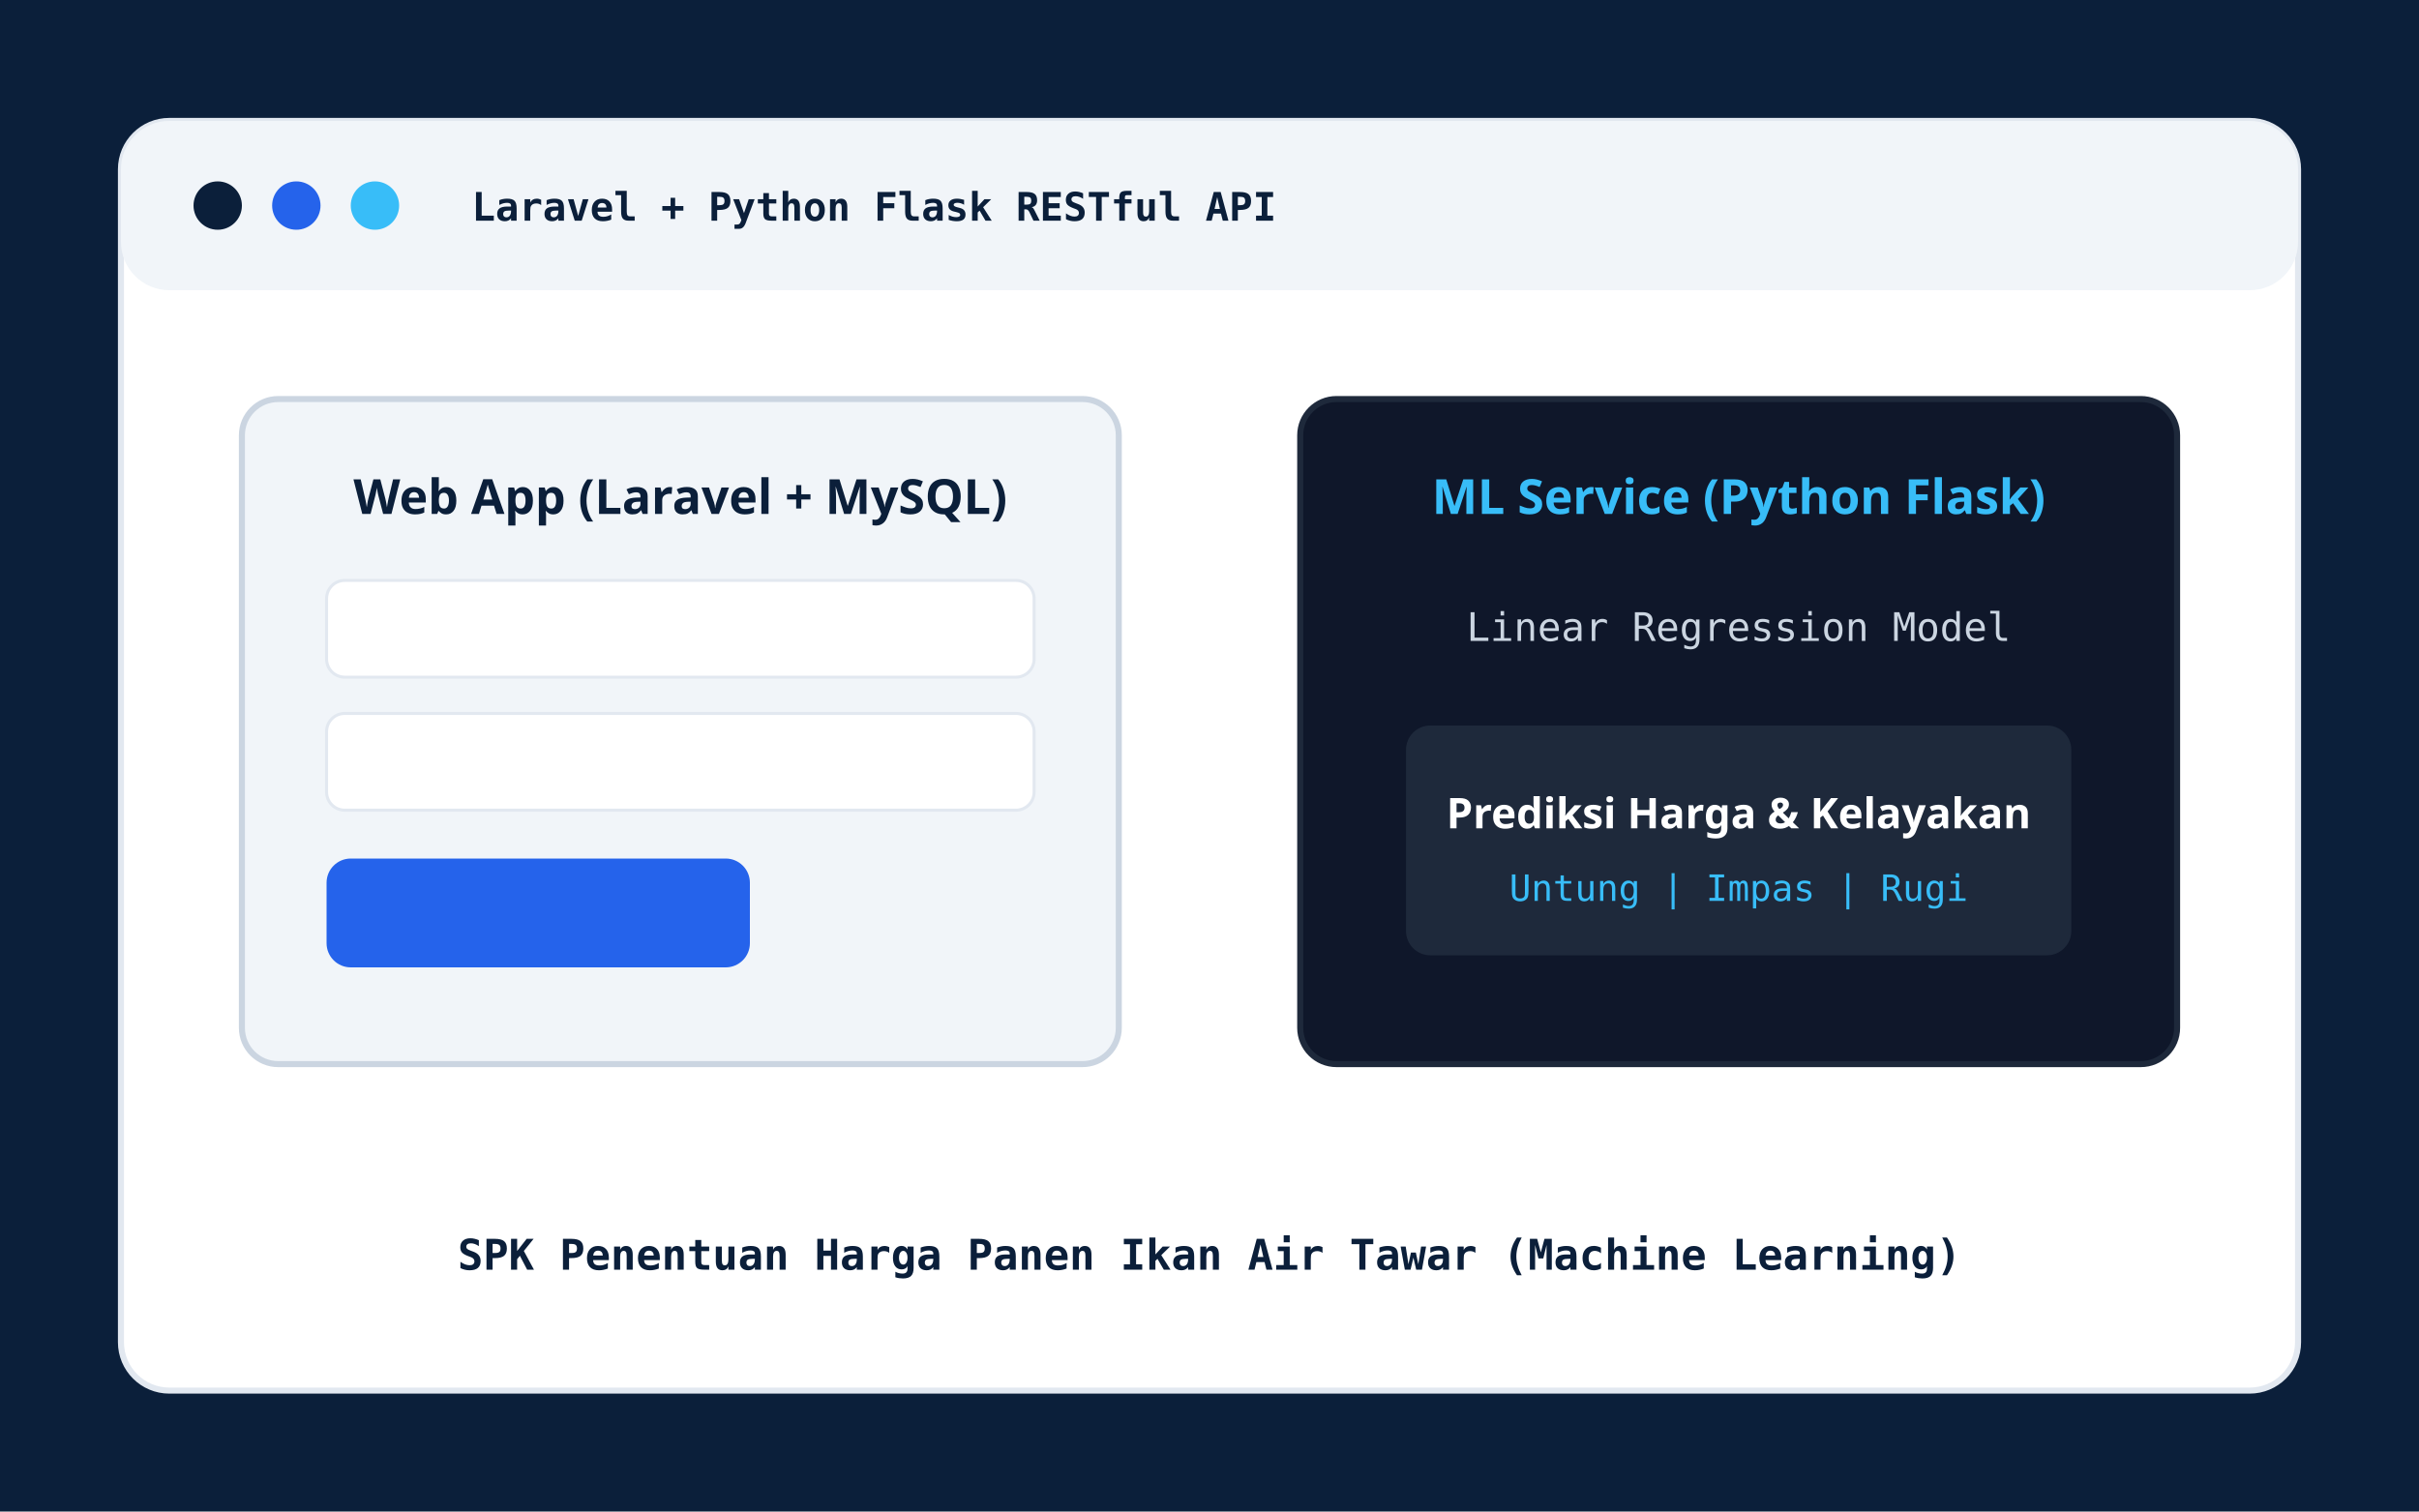
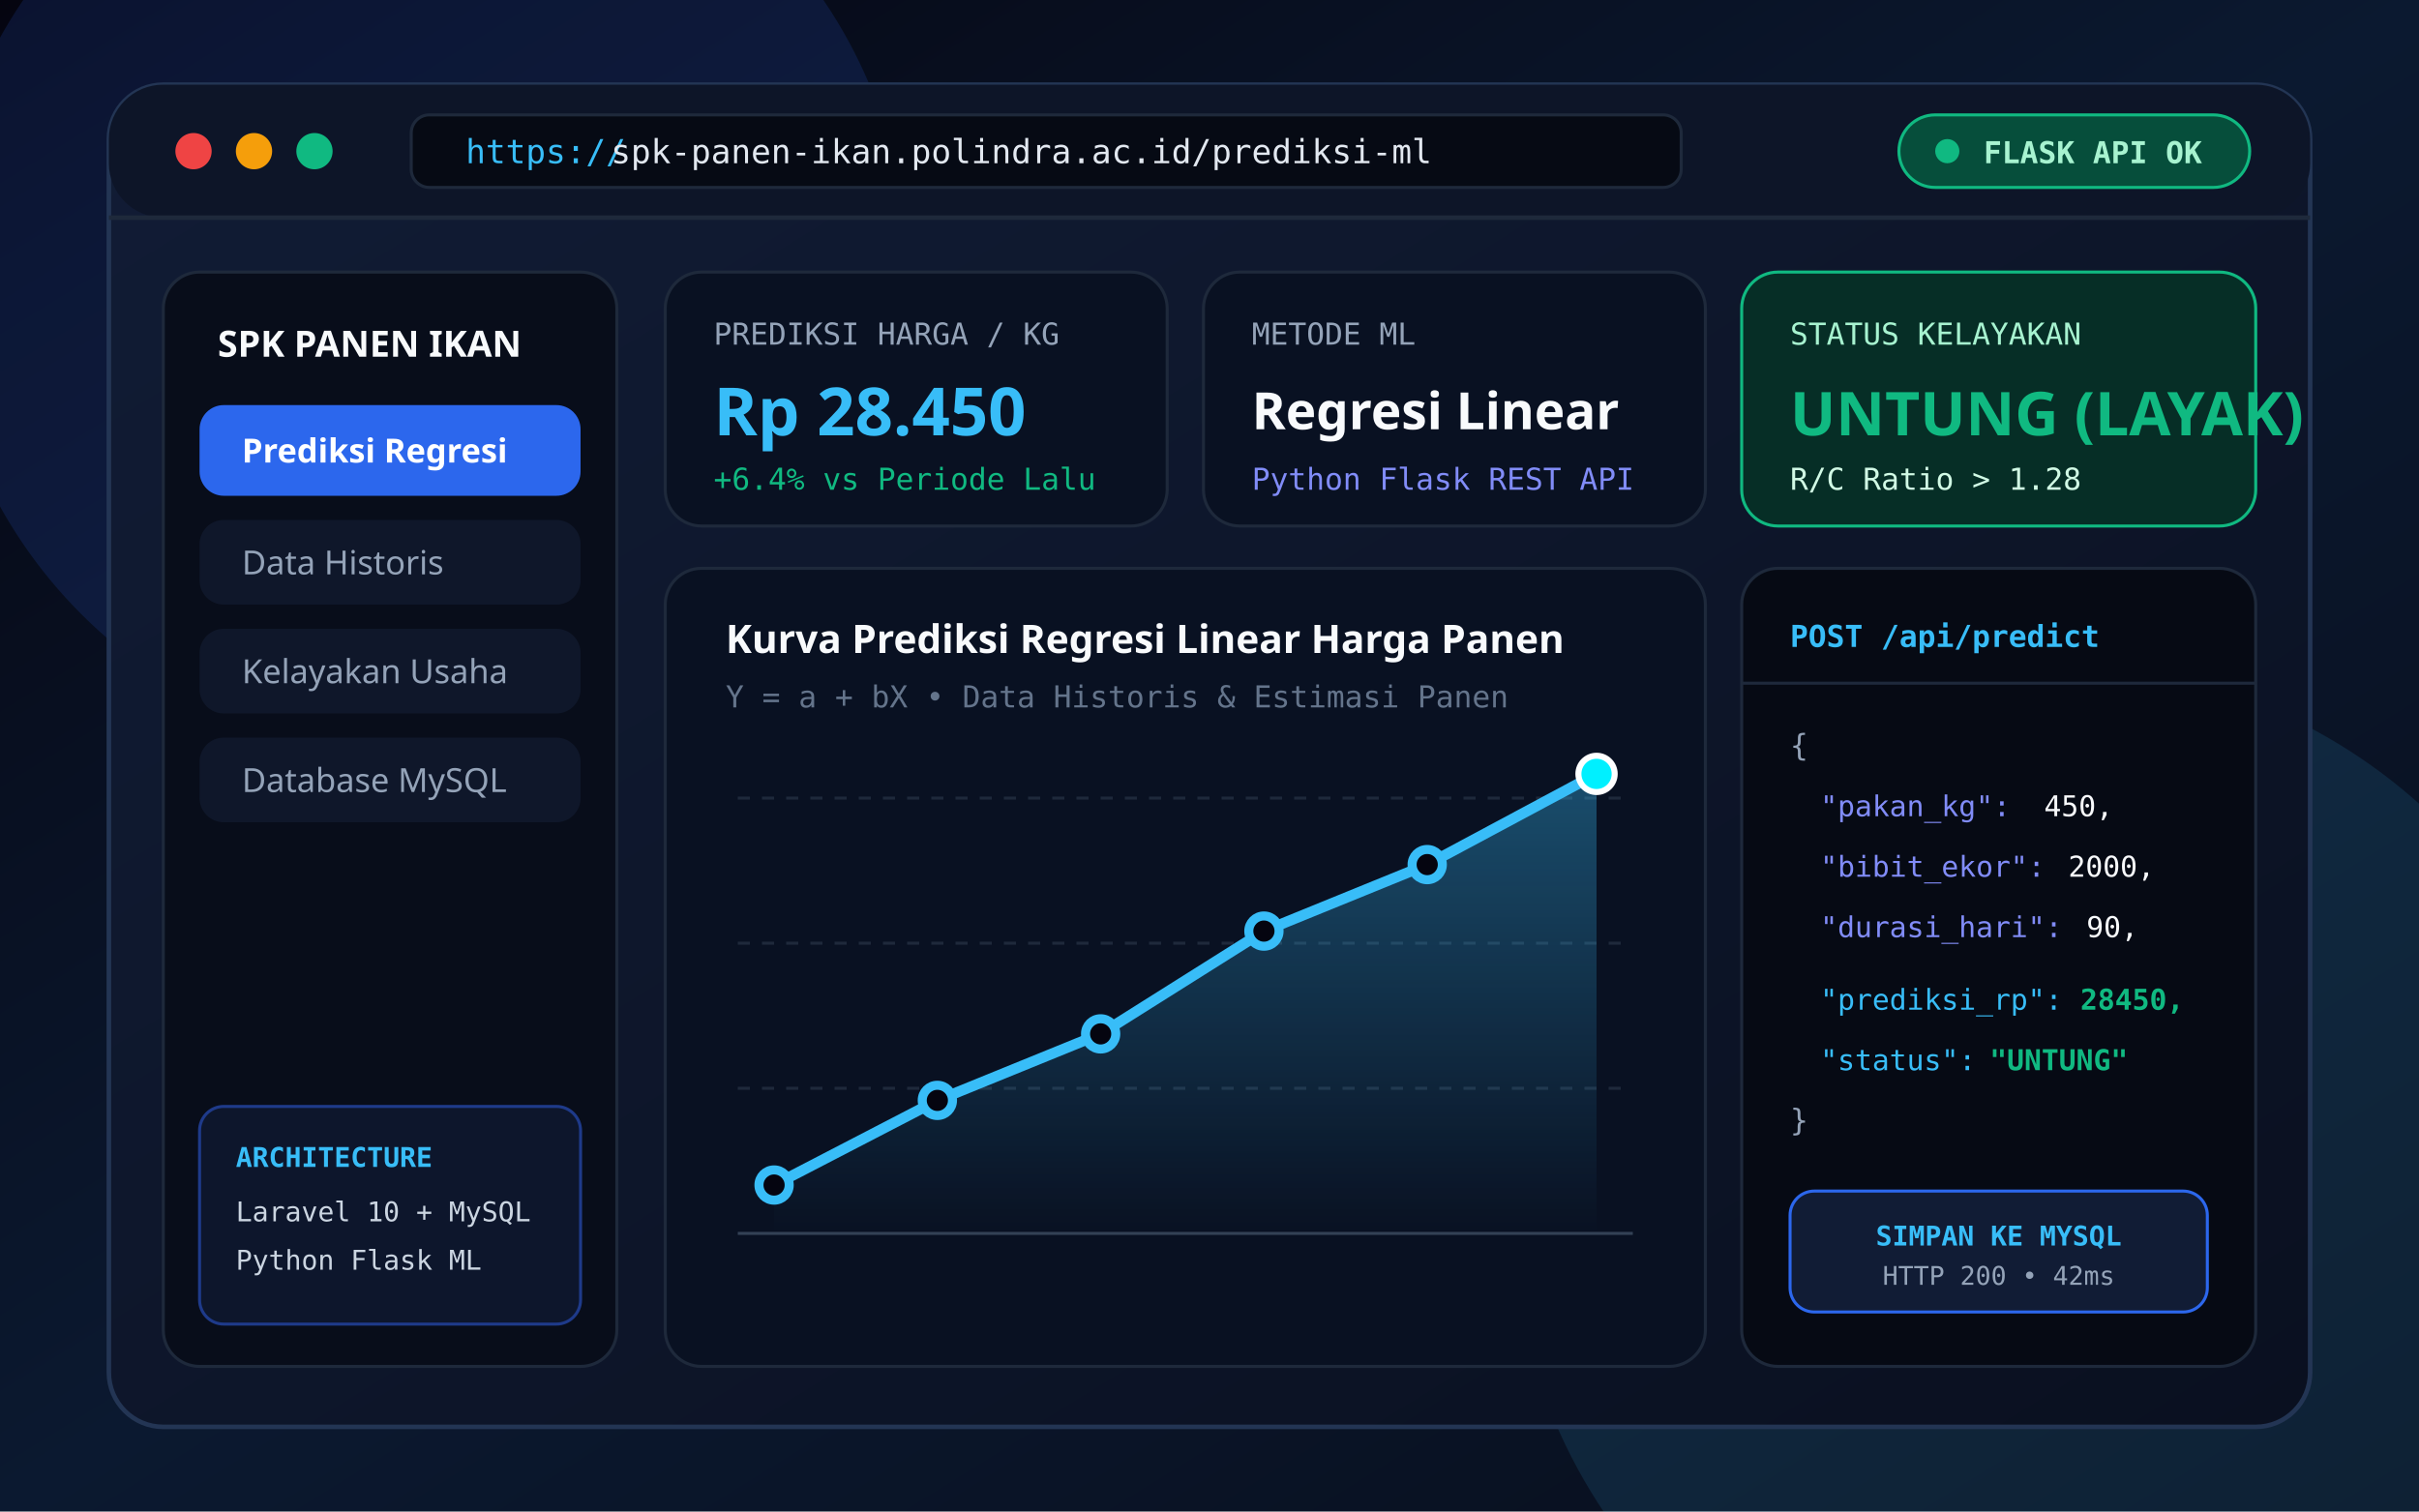
<svg xmlns="http://www.w3.org/2000/svg" viewBox="0 0 800 500" width="800" height="500">
-   <rect width="800" height="500" fill="#0B1F3A" />
-   <rect x="40" y="40" width="720" height="420" rx="16" fill="#FFFFFF" stroke="#E2E8F0" stroke-width="2" />
-   <rect x="40" y="40" width="720" height="56" rx="16" fill="#F1F5F9" />
-   <circle cx="72" cy="68" r="8" fill="#0B1F3A" />
-   <circle cx="98" cy="68" r="8" fill="#2563EB" />
-   <circle cx="124" cy="68" r="8" fill="#38BDF8" />
-   <text x="156" y="73" font-family="monospace" font-size="13" font-weight="600" fill="#0B1F3A">Laravel + Python Flask RESTful API</text>
-   <rect x="80" y="132" width="290" height="220" rx="12" fill="#F1F5F9" stroke="#CBD5E1" stroke-width="2" />
-   <text x="225" y="170" font-family="sans-serif" font-size="16" font-weight="700" fill="#0B1F3A" text-anchor="middle">Web App (Laravel + MySQL)</text>
-   <rect x="108" y="192" width="234" height="32" rx="6" fill="#FFFFFF" stroke="#E2E8F0" />
-   <rect x="108" y="236" width="234" height="32" rx="6" fill="#FFFFFF" stroke="#E2E8F0" />
-   <rect x="108" y="284" width="140" height="36" rx="8" fill="#2563EB" />
-   <rect x="430" y="132" width="290" height="220" rx="12" fill="#0F172A" stroke="#1E293B" stroke-width="2" />
-   <text x="575" y="170" font-family="sans-serif" font-size="16" font-weight="700" fill="#38BDF8" text-anchor="middle">ML Service (Python Flask)</text>
-   <text x="575" y="212" font-family="monospace" font-size="13" fill="#CBD5E1" text-anchor="middle">Linear Regression Model</text>
-   <rect x="465" y="240" width="220" height="76" rx="8" fill="#1E293B" />
-   <text x="575" y="274" font-family="sans-serif" font-size="14" font-weight="600" fill="#FFFFFF" text-anchor="middle">Prediksi Harga &amp; Kelayakan</text>
-   <text x="575" y="298" font-family="monospace" font-size="12" fill="#38BDF8" text-anchor="middle">Untung | Impas | Rugi</text>
-   <text x="400" y="420" font-family="monospace" font-size="14" font-weight="600" fill="#0B1F3A" text-anchor="middle">SPK Penentuan Harga Panen Ikan Air Tawar (Machine Learning)</text>
+   <defs>
+     <linearGradient id="bgGrad1" x1="0%" y1="0%" x2="100%" y2="100%">
+       <stop offset="0%" stop-color="#050510" />
+       <stop offset="50%" stop-color="#0B1930" />
+       <stop offset="100%" stop-color="#080D1A" />
+     </linearGradient>
+     <linearGradient id="cardGrad1" x1="0%" y1="0%" x2="100%" y2="100%">
+       <stop offset="0%" stop-color="#111C35" />
+       <stop offset="100%" stop-color="#0A1020" />
+     </linearGradient>
+     <linearGradient id="chartArea" x1="0%" y1="0%" x2="0%" y2="100%">
+       <stop offset="0%" stop-color="#38BDF8" stop-opacity="0.35" />
+       <stop offset="100%" stop-color="#38BDF8" stop-opacity="0.0" />
+     </linearGradient>
+   </defs>
+   <rect width="800" height="500" fill="url(#bgGrad1)" />
+   <circle cx="140" cy="90" r="160" fill="#2C67ED" opacity="0.15" />
+   <circle cx="680" cy="400" r="180" fill="#38BDF8" opacity="0.12" />
+   <rect x="36" y="28" width="728" height="444" rx="18" fill="url(#cardGrad1)" stroke="#233554" stroke-width="1.5" />
+   <rect x="36" y="28" width="728" height="44" rx="18" fill="#0D1528" />
+   <line x1="36" y1="72" x2="764" y2="72" stroke="#1E293B" stroke-width="1.5" />
+   <circle cx="64" cy="50" r="6" fill="#EF4444" />
+   <circle cx="84" cy="50" r="6" fill="#F59E0B" />
+   <circle cx="104" cy="50" r="6" fill="#10B981" />
+   <rect x="136" y="38" width="420" height="24" rx="6" fill="#060A14" stroke="#1E293B" />
+   <text x="154" y="54" font-family="monospace" font-size="11" fill="#38BDF8">https://</text>
+   <text x="202" y="54" font-family="monospace" font-size="11" fill="#E2E8F0">spk-panen-ikan.polindra.ac.id/prediksi-ml</text>
+   <rect x="628" y="38" width="116" height="24" rx="12" fill="#064E3B" stroke="#10B981" stroke-width="1" />
+   <circle cx="644" cy="50" r="4" fill="#10B981" />
+   <text x="656" y="54" font-family="monospace" font-size="10" font-weight="700" fill="#A7F3D0">FLASK API OK</text>
+   <rect x="54" y="90" width="150" height="362" rx="12" fill="#080D1A" stroke="#1E293B" />
+   <text x="72" y="118" font-family="sans-serif" font-size="12" font-weight="700" fill="#F8FAFC">SPK PANEN IKAN</text>
+   <rect x="66" y="134" width="126" height="30" rx="8" fill="#2C67ED" />
+   <text x="80" y="153" font-family="sans-serif" font-size="11" font-weight="600" fill="#FFFFFF">Prediksi Regresi</text>
+   <rect x="66" y="172" width="126" height="28" rx="8" fill="#0F172A" />
+   <text x="80" y="190" font-family="sans-serif" font-size="11" fill="#94A3B8">Data Historis</text>
+   <rect x="66" y="208" width="126" height="28" rx="8" fill="#0F172A" />
+   <text x="80" y="226" font-family="sans-serif" font-size="11" fill="#94A3B8">Kelayakan Usaha</text>
+   <rect x="66" y="244" width="126" height="28" rx="8" fill="#0F172A" />
+   <text x="80" y="262" font-family="sans-serif" font-size="11" fill="#94A3B8">Database MySQL</text>
+   <rect x="66" y="366" width="126" height="72" rx="8" fill="#0D162C" stroke="#1E3A8A" />
+   <text x="78" y="386" font-family="monospace" font-size="9" font-weight="700" fill="#38BDF8">ARCHITECTURE</text>
+   <text x="78" y="404" font-family="monospace" font-size="9" fill="#CBD5E1">Laravel 10 + MySQL</text>
+   <text x="78" y="420" font-family="monospace" font-size="9" fill="#CBD5E1">Python Flask ML</text>
+   <rect x="220" y="90" width="166" height="84" rx="12" fill="#091122" stroke="#1E293B" />
+   <text x="236" y="114" font-family="monospace" font-size="10" fill="#94A3B8">PREDIKSI HARGA / KG</text>
+   <text x="236" y="144" font-family="sans-serif" font-size="22" font-weight="800" fill="#38BDF8">Rp 28.450</text>
+   <text x="236" y="162" font-family="monospace" font-size="10" fill="#10B981">+6.4% vs Periode Lalu</text>
+   <rect x="398" y="90" width="166" height="84" rx="12" fill="#091122" stroke="#1E293B" />
+   <text x="414" y="114" font-family="monospace" font-size="10" fill="#94A3B8">METODE ML</text>
+   <text x="414" y="142" font-family="sans-serif" font-size="17" font-weight="800" fill="#F8FAFC">Regresi Linear</text>
+   <text x="414" y="162" font-family="monospace" font-size="10" fill="#818CF8">Python Flask REST API</text>
+   <rect x="576" y="90" width="170" height="84" rx="12" fill="#062E26" stroke="#10B981" />
+   <text x="592" y="114" font-family="monospace" font-size="10" fill="#A7F3D0">STATUS KELAYAKAN</text>
+   <text x="592" y="144" font-family="sans-serif" font-size="20" font-weight="800" fill="#10B981">UNTUNG (LAYAK)</text>
+   <text x="592" y="162" font-family="monospace" font-size="10" fill="#D1FAE5">R/C Ratio &gt; 1.28</text>
+   <rect x="220" y="188" width="344" height="264" rx="12" fill="#091122" stroke="#1E293B" />
+   <text x="240" y="216" font-family="sans-serif" font-size="13" font-weight="700" fill="#F8FAFC">Kurva Prediksi Regresi Linear Harga Panen</text>
+   <text x="240" y="234" font-family="monospace" font-size="10" fill="#64748B">Y = a + bX • Data Historis &amp; Estimasi Panen</text>
+   <line x1="244" y1="264" x2="540" y2="264" stroke="#1E293B" stroke-dasharray="4 4" />
+   <line x1="244" y1="312" x2="540" y2="312" stroke="#1E293B" stroke-dasharray="4 4" />
+   <line x1="244" y1="360" x2="540" y2="360" stroke="#1E293B" stroke-dasharray="4 4" />
+   <line x1="244" y1="408" x2="540" y2="408" stroke="#334155" />
+   <polygon points="256,392 310,364 364,342 418,308 472,286 528,256 528,408 256,408" fill="url(#chartArea)" />
+   <polyline points="256,392 310,364 364,342 418,308 472,286 528,256" fill="none" stroke="#38BDF8" stroke-width="3.5" stroke-linecap="round" />
+   <circle cx="256" cy="392" r="5" fill="#050510" stroke="#38BDF8" stroke-width="3" />
+   <circle cx="310" cy="364" r="5" fill="#050510" stroke="#38BDF8" stroke-width="3" />
+   <circle cx="364" cy="342" r="5" fill="#050510" stroke="#38BDF8" stroke-width="3" />
+   <circle cx="418" cy="308" r="5" fill="#050510" stroke="#38BDF8" stroke-width="3" />
+   <circle cx="472" cy="286" r="5" fill="#050510" stroke="#38BDF8" stroke-width="3" />
+   <circle cx="528" cy="256" r="6" fill="#00F0FF" stroke="#FFFFFF" stroke-width="2" />
+   <rect x="576" y="188" width="170" height="264" rx="12" fill="#060A14" stroke="#1E293B" />
+   <text x="592" y="214" font-family="monospace" font-size="10" font-weight="700" fill="#38BDF8">POST /api/predict</text>
+   <line x1="576" y1="226" x2="746" y2="226" stroke="#1E293B" />
+   <text x="592" y="250" font-family="monospace" font-size="10" fill="#94A3B8">{</text>
+   <text x="602" y="270" font-family="monospace" font-size="9.5" fill="#818CF8">"pakan_kg":</text>
+   <text x="676" y="270" font-family="monospace" font-size="9.5" fill="#F8FAFC">450,</text>
+   <text x="602" y="290" font-family="monospace" font-size="9.5" fill="#818CF8">"bibit_ekor":</text>
+   <text x="684" y="290" font-family="monospace" font-size="9.5" fill="#F8FAFC">2000,</text>
+   <text x="602" y="310" font-family="monospace" font-size="9.5" fill="#818CF8">"durasi_hari":</text>
+   <text x="690" y="310" font-family="monospace" font-size="9.5" fill="#F8FAFC">90,</text>
+   <text x="602" y="334" font-family="monospace" font-size="9.5" fill="#38BDF8">"prediksi_rp":</text>
+   <text x="688" y="334" font-family="monospace" font-size="9.5" font-weight="700" fill="#10B981">28450,</text>
+   <text x="602" y="354" font-family="monospace" font-size="9.5" fill="#38BDF8">"status":</text>
+   <text x="658" y="354" font-family="monospace" font-size="9.5" font-weight="700" fill="#10B981">"UNTUNG"</text>
+   <text x="592" y="374" font-family="monospace" font-size="10" fill="#94A3B8">}</text>
+   <rect x="592" y="394" width="138" height="40" rx="8" fill="#111C35" stroke="#2C67ED" />
+   <text x="661" y="412" font-family="monospace" font-size="9" font-weight="700" fill="#38BDF8" text-anchor="middle">SIMPAN KE MYSQL</text>
+   <text x="661" y="425" font-family="monospace" font-size="8.5" fill="#94A3B8" text-anchor="middle">HTTP 200 • 42ms</text>
</svg>
